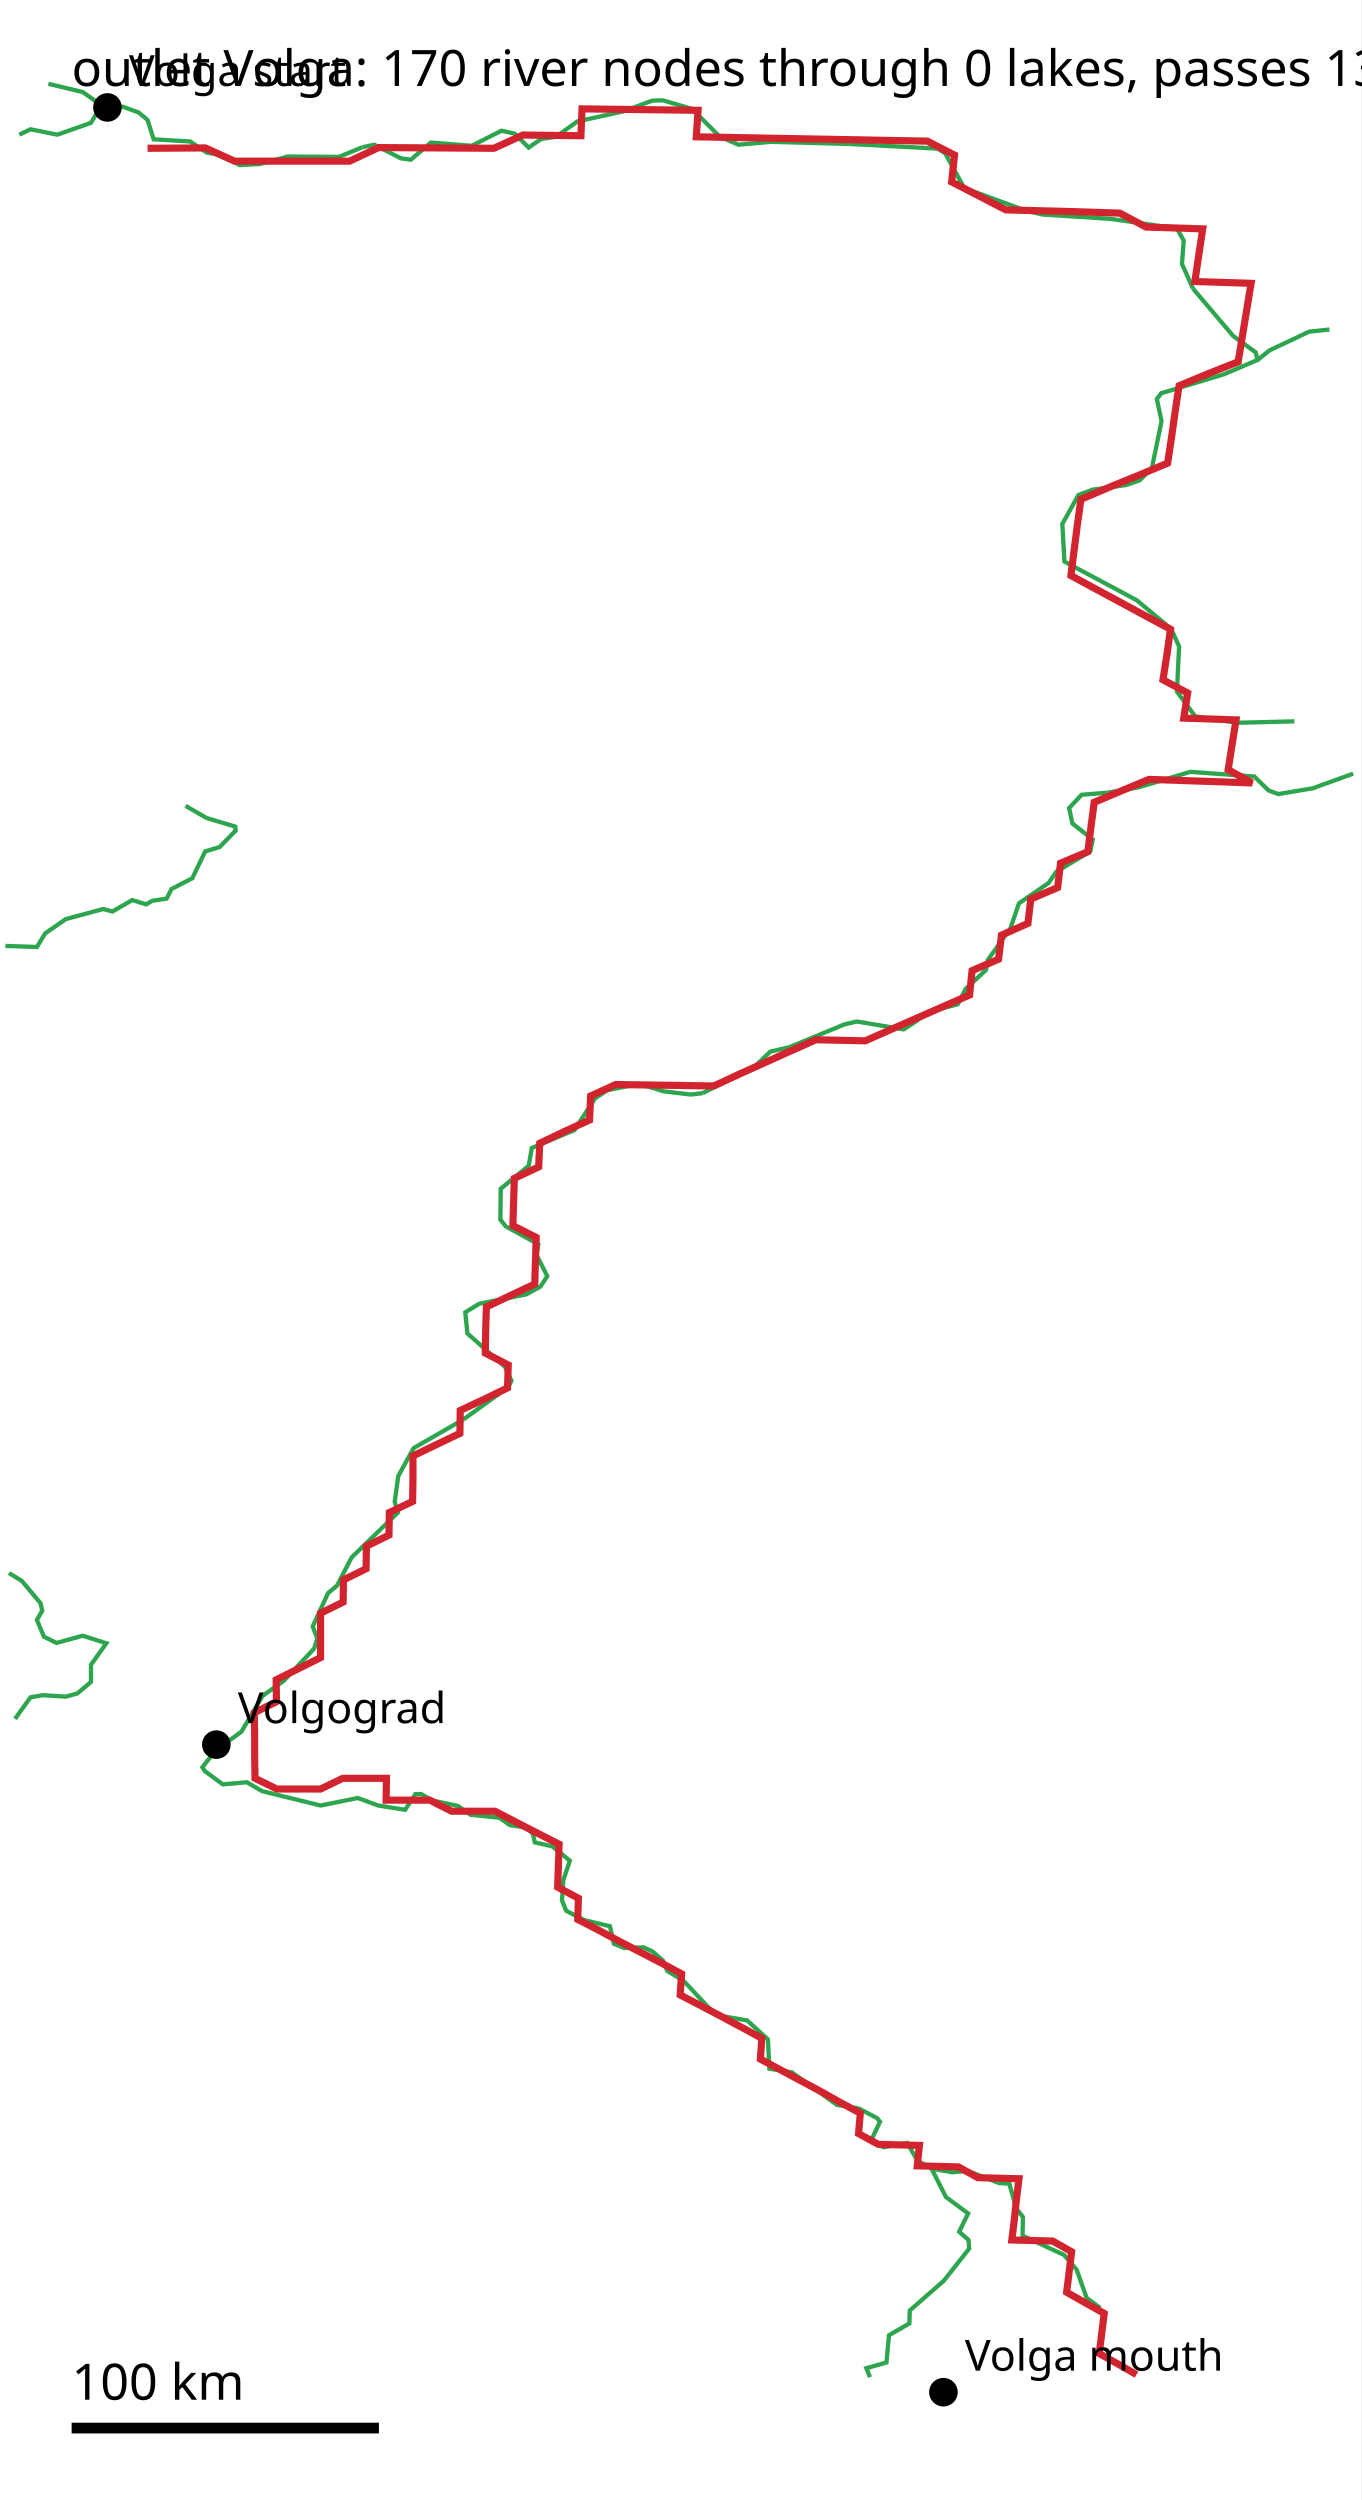
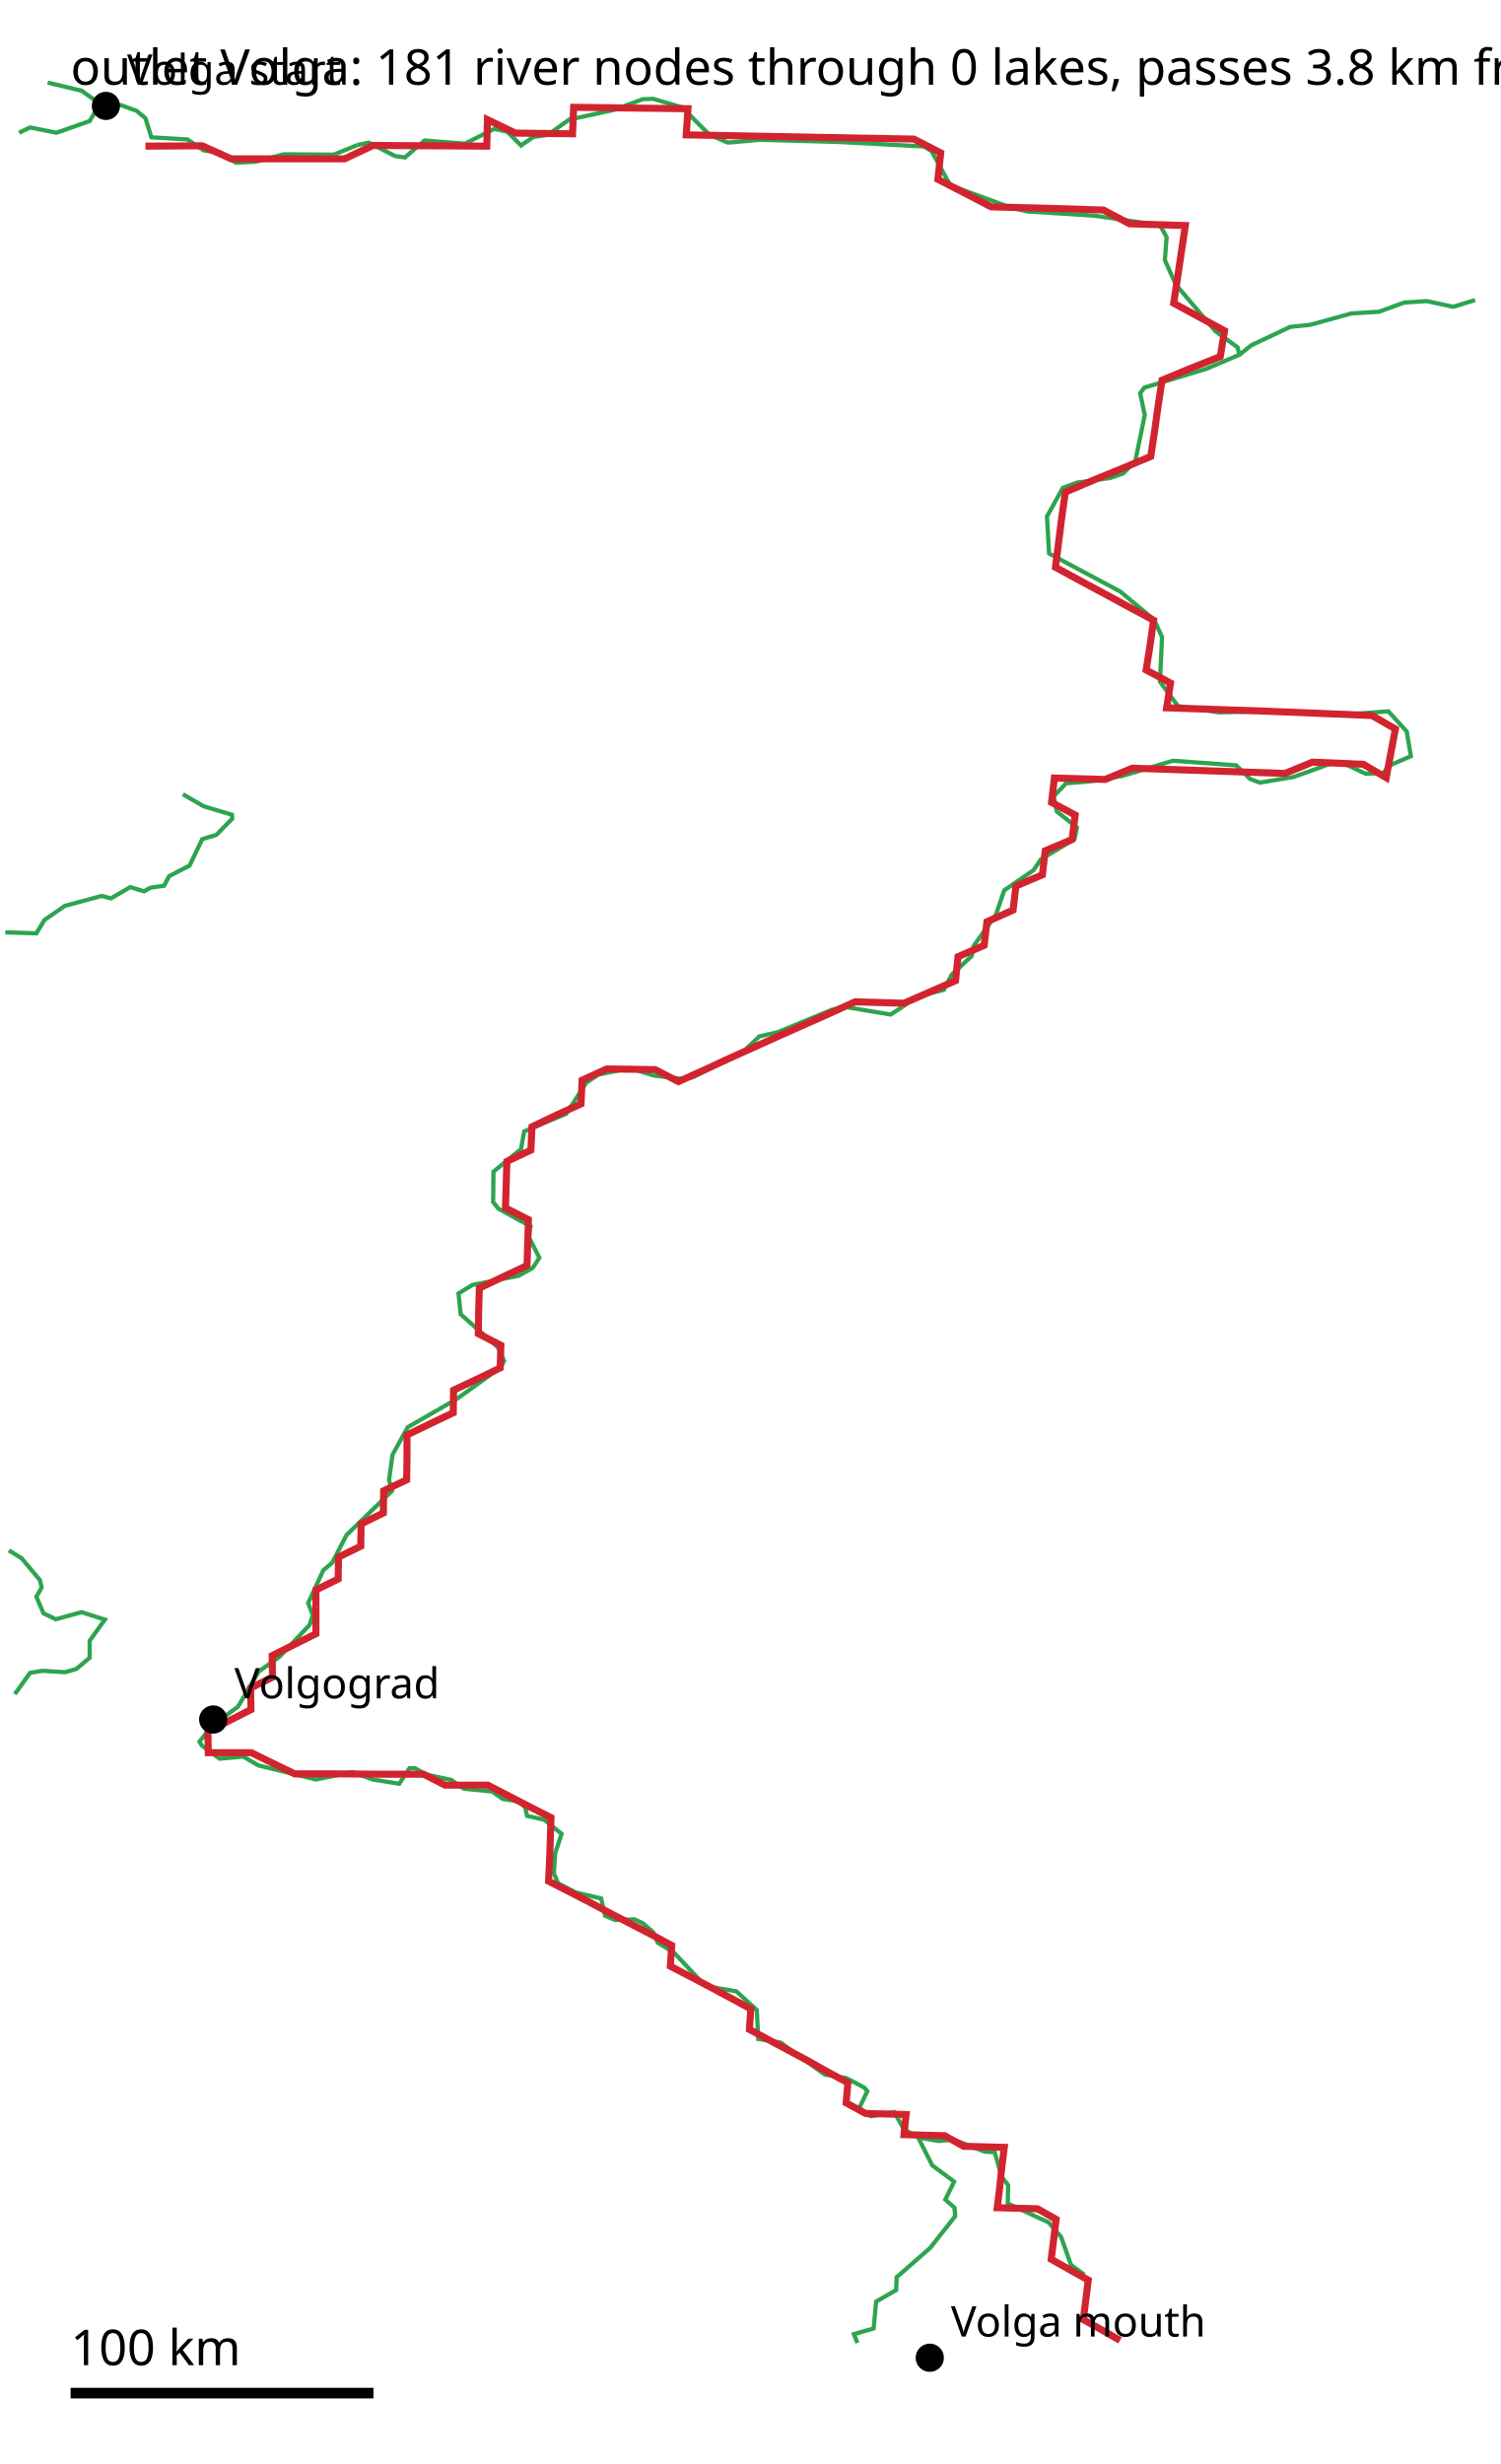
- <svg xmlns="http://www.w3.org/2000/svg" width="380" height="698" viewBox="0 0 380 698">
+ <svg xmlns="http://www.w3.org/2000/svg" width="425" height="698" viewBox="0 0 425 698">
  <rect width="100%" height="100%" fill="#ffffff" />
  <polyline fill="none" stroke="#2da44e" stroke-width="1.2" points="2.5,439.2 6.1,441.4 11.3,447.6 11.8,449.7 10.3,452.3 12.3,457.0 15.8,458.7 23.1,456.7 29.7,458.8 25.4,464.8 25.4,469.6 21.6,472.8 18.4,473.7 12.0,473.3 8.5,473.9 4.2,479.9" />
  <polyline fill="none" stroke="#2da44e" stroke-width="1.2" points="5.4,37.6 8.5,36.1 16.0,37.6 25.4,34.3 28.3,29.4" />
  <polyline fill="none" stroke="#2da44e" stroke-width="1.2" points="51.8,225.0 57.7,228.4 65.7,230.8 65.8,231.9 61.3,236.5 57.3,237.7 53.7,245.2 47.9,248.2 46.5,250.9 42.5,251.5 40.8,252.5 36.9,251.3 31.4,254.5 28.8,253.8 18.4,256.6 12.6,260.6 10.3,264.4 1.5,264.1" />
  <polyline fill="none" stroke="#2da44e" stroke-width="1.2" points="101.2,41.1 104.5,40.4 111.9,44.2 114.7,44.6 120.3,39.8 131.7,40.7 140.0,36.5 143.7,37.3 147.6,41.2 151.1,38.8 155.2,38.2 161.2,33.9 174.0,31.1 182.1,28.1 185.0,28.0 193.2,30.4 201.0,38.2 206.2,40.4 215.3,39.6 237.3,40.2" />
-   <polyline fill="none" stroke="#2da44e" stroke-width="1.2" points="333.1,80.6 344.3,93.8 350.6,98.4 351.1,100.5 341.7,104.5 324.2,109.8 323.0,111.4 324.3,117.6 321.6,130.7 318.2,134.1 314.5,135.4 305.1,136.7 301.1,138.2 296.6,146.3 297.2,156.8 317.4,167.6 327.0,175.6 329.2,180.5 328.6,193.1 333.7,200.0 345.3,201.8 361.4,201.4" />
+   <polyline fill="none" stroke="#2da44e" stroke-width="1.2" points="333.1,80.6 344.3,93.8 350.6,98.4 351.1,100.5 341.7,104.5 324.2,109.8 323.0,111.4 324.3,117.6 321.6,130.7 318.2,134.1 314.5,135.4 305.1,136.7 301.1,138.2 296.6,146.3 297.2,156.8 317.4,167.6 327.0,175.6 329.2,180.5 328.6,193.1 333.7,200.0 345.3,201.8 361.4,201.4 383.9,202.2" />
  <polyline fill="none" stroke="#2da44e" stroke-width="1.2" points="309.3,221.3 302.0,221.9 298.5,225.6 299.4,229.9 305.1,234.4 304.4,237.7 294.9,243.4 292.8,246.5 284.5,252.2 282.1,259.2 275.8,268.0 275.3,270.8 269.6,276.1 267.4,280.4 259.2,282.5 255.7,285.2" />
  <polyline fill="none" stroke="#2da44e" stroke-width="1.2" points="196.2,305.2 192.9,305.6 185.3,304.7 178.5,302.6 169.5,304.4 166.1,306.7 160.4,315.5 148.5,320.5 147.6,325.5 139.8,331.9 139.7,340.5 141.2,342.4 150.3,347.4 149.8,350.4 152.8,356.3 150.9,359.2 146.9,361.4 133.8,364.0 129.9,366.4 130.5,372.3 141.0,381.6 142.8,385.5 141.9,387.3 129.4,396.3" />
  <polyline fill="none" stroke="#2da44e" stroke-width="1.2" points="13.5,23.4 23.1,25.7 28.3,29.4 34.3,29.8 38.7,31.4 41.2,33.5 42.9,38.9 53.1,39.5 57.7,42.6 61.9,43.3 66.9,46.1 72.5,45.8 80.4,43.7 94.6,43.8 101.2,41.1" />
  <polyline fill="none" stroke="#2da44e" stroke-width="1.2" points="237.3,40.2 261.8,41.5 263.9,42.8 269.2,52.5 286.6,58.9 291.1,59.9 310.0,61.1 328.6,63.8 330.5,67.2 330.0,73.7 333.1,80.6" />
-   <polyline fill="none" stroke="#2da44e" stroke-width="1.2" points="377.8,216.0 366.5,220.1 356.9,221.7 354.2,220.7 350.2,216.8 332.3,215.5 318.0,219.8 309.3,221.3" />
-   <polyline fill="none" stroke="#2da44e" stroke-width="1.2" points="196.2,305.2 210.8,297.7 215.1,293.6 220.3,292.4 235.8,286.0 239.2,285.2 252.3,287.4 255.7,285.2" />
+   <polyline fill="none" stroke="#2da44e" stroke-width="1.2" points="383.9,202.2 393.3,201.5 398.5,207.2 399.7,214.2 393.3,217.0 391.9,219.0 386.9,219.2 381.2,216.5 377.8,216.0 366.5,220.1 356.9,221.7 354.2,220.7 350.2,216.8 332.3,215.5 318.0,219.8 309.3,221.3" />
+   <polyline fill="none" stroke="#2da44e" stroke-width="1.2" points="255.7,285.2 252.3,287.4 239.2,285.2 235.8,286.0 220.3,292.4 215.1,293.6 210.8,297.7 196.2,305.2" />
  <polyline fill="none" stroke="#2da44e" stroke-width="1.2" points="129.4,396.3 115.5,404.3 111.2,412.1 110.2,419.3 111.1,422.3 98.2,434.8 94.1,442.7 91.6,444.8 87.3,454.1 88.6,457.5 87.7,460.3 79.2,469.3 73.3,473.5 67.4,483.5 60.2,488.7 56.5,493.4 57.2,494.5 62.2,498.2 68.9,497.6 73.2,500.1 89.5,504.1 99.9,502.0 105.6,504.1 113.1,505.3 116.0,500.9 117.6,500.9 120.7,502.7 127.8,504.2 131.4,506.7 139.4,507.5 142.4,509.6 147.0,510.3 148.8,512.0 149.3,514.4 154.2,515.5 159.1,519.5 157.3,524.9 156.9,530.6 158.1,533.5 163.1,536.1 170.3,537.8 171.4,542.7 174.3,543.9 179.7,543.7 182.1,544.8 185.1,547.4 186.3,550.3 190.9,553.1 199.8,562.6 208.6,564.1 214.4,569.4 214.8,577.6 221.1,578.6 233.7,587.7 239.8,588.7 244.9,591.4 245.7,592.4 243.4,597.2 243.9,598.3 246.7,599.5 253.3,598.3 256.1,603.2 260.1,605.5" />
  <polyline fill="none" stroke="#2da44e" stroke-width="1.2" points="260.1,605.5 265.9,606.5 270.1,606.1 278.9,609.5 281.8,609.7 283.8,616.7 285.6,619.0 285.5,624.2 297.1,629.6 300.6,633.7 303.4,641.6 307.2,644.4" />
  <polyline fill="none" stroke="#2da44e" stroke-width="1.2" points="260.1,605.5 264.1,613.4 270.3,618.0 267.8,623.1 270.4,625.4 270.6,627.8 263.5,636.8 254.0,645.1 253.9,648.7 248.2,652.0 247.5,659.6 241.9,661.2 242.9,663.7" />
-   <polyline fill="none" stroke="#2da44e" stroke-width="1.2" points="371.2,92.0 365.5,92.6 354.5,97.8 351.1,100.5" />
-   <polyline fill="none" stroke="#d1242f" stroke-width="2" points="41.2,41.4 57.3,41.3 65.5,45.0 81.5,45.0 97.6,45.0 105.7,41.2 121.8,41.3 137.9,41.4 146.0,37.7 162.2,37.9 162.5,30.4 178.7,30.6 194.9,30.8 194.4,38.2 210.5,38.5 226.7,38.8 242.8,39.1 258.9,39.4 266.5,43.3 265.7,50.8 273.3,54.7 280.8,58.6 296.7,59.0 312.6,59.5 320.0,63.4 335.8,63.9 334.7,71.2 333.6,78.6 349.3,79.1 348.1,86.4 346.9,93.7 345.7,101.0 337.4,104.3 329.2,107.7 328.1,114.9 327.1,122.1 326.0,129.3 317.9,132.7 309.8,136.0 301.8,139.4 300.8,146.5 299.9,153.6 299.0,160.7 306.0,164.5 312.9,168.2 319.9,172.0 326.8,175.7 325.8,182.8 324.7,189.8 331.6,193.5 330.5,200.5 345.1,201.0 344.0,207.9 342.9,214.9 349.6,218.6 335.2,218.1 320.8,217.6 313.1,220.8 305.5,224.0 304.6,230.9 303.7,237.8 296.1,241.0 295.3,247.8 287.8,251.0 287.0,257.8 279.6,261.1 278.8,267.8 271.4,271.0 270.7,277.8 263.4,281.0 256.1,284.2 248.8,287.4 241.6,290.6 227.8,290.3 220.6,293.5 213.5,296.7 206.4,299.9 199.3,303.2 185.6,303.0 171.9,302.8 164.9,306.0 164.6,312.7 157.6,315.9 150.7,319.2 150.4,325.8 143.6,329.0 143.4,335.6 143.2,342.2 149.7,345.5 149.5,352.0 149.3,358.5 142.5,361.7 135.8,364.9 135.6,371.4 135.5,377.8 141.9,381.1 141.7,387.5 135.1,390.7 128.5,393.8 128.4,400.2 121.9,403.3 115.3,406.5 115.3,412.8 115.2,419.2 108.7,422.3 108.6,428.6 102.3,431.7 102.2,438.0 95.9,441.1 95.8,447.3 89.5,450.4 89.5,456.6 89.5,462.8 83.3,465.9 77.1,469.0 77.2,475.1 71.0,478.2 71.1,484.3 71.1,490.4 71.2,496.5 77.3,499.5 89.5,499.5 95.7,496.5 107.9,496.5 107.8,502.6 120.0,502.6 126.1,505.7 138.2,505.7 144.2,508.8 150.2,511.9 156.1,514.9 155.9,520.9 155.7,526.9 161.5,530.0 161.3,535.9 167.1,538.9 172.9,542.0 178.7,545.0 184.5,548.0 190.3,551.1 189.9,557.0 195.7,560.0 201.4,563.0 207.0,566.0 212.7,569.1 212.3,574.9 217.9,577.9 223.5,580.9 229.1,583.9 234.6,587.0 240.2,590.0 239.7,595.7 245.2,598.7 256.7,599.0 256.1,604.7 267.6,605.0 273.0,608.0 284.5,608.3 283.8,614.0 283.2,619.7 282.5,625.4 293.9,625.7 299.2,628.7 298.5,634.4 297.8,640.0 303.1,643.0 308.3,645.9 307.6,651.5 306.9,657.1 312.1,660.0 317.3,663.0" />
+   <polyline fill="none" stroke="#2da44e" stroke-width="1.2" points="417.9,85.0 411.7,86.9 404.2,85.3 397.8,85.7 390.7,88.3 382.8,88.8 371.2,92.0 365.5,92.6 354.5,97.8 351.1,100.5" />
+   <polyline fill="none" stroke="#d1242f" stroke-width="2" points="41.2,41.4 57.3,41.3 65.5,45.0 81.5,45.0 97.6,45.0 105.7,41.2 121.8,41.3 137.9,41.4 138.1,33.9 146.0,37.7 162.2,37.9 162.5,30.4 178.7,30.6 194.9,30.8 194.4,38.2 210.5,38.5 226.7,38.8 242.8,39.1 258.9,39.4 266.5,43.3 265.7,50.8 273.3,54.7 280.8,58.6 296.7,59.0 312.6,59.5 320.0,63.4 335.8,63.9 334.7,71.2 333.6,78.6 332.5,85.9 339.7,89.8 346.9,93.7 345.7,101.0 337.4,104.3 329.2,107.7 328.1,114.9 327.1,122.1 326.0,129.3 317.9,132.7 309.8,136.0 301.8,139.4 300.8,146.5 299.9,153.6 299.0,160.7 306.0,164.5 312.9,168.2 319.9,172.0 326.8,175.7 325.8,182.8 324.7,189.8 331.6,193.5 330.5,200.5 345.1,201.0 359.6,201.5 374.2,202.1 388.7,202.7 395.3,206.5 394.0,213.4 392.7,220.3 386.2,216.5 371.8,215.9 364.0,219.1 349.6,218.6 335.2,218.1 320.8,217.6 313.1,220.8 298.7,220.4 297.9,227.3 304.6,230.9 303.7,237.8 296.1,241.0 295.3,247.8 287.8,251.0 287.0,257.8 279.6,261.1 278.8,267.8 271.4,271.0 270.7,277.8 263.4,281.0 256.1,284.2 242.2,283.8 235.0,287.1 227.8,290.3 220.6,293.5 213.5,296.7 206.4,299.9 199.3,303.2 192.2,306.4 185.6,303.0 171.9,302.8 164.9,306.0 164.6,312.7 157.6,315.9 150.7,319.2 150.4,325.8 143.6,329.0 143.4,335.6 143.2,342.2 149.7,345.5 149.5,352.0 149.3,358.5 142.5,361.7 135.8,364.9 135.6,371.4 135.5,377.8 141.9,381.1 141.7,387.5 135.1,390.7 128.5,393.8 128.4,400.2 121.9,403.3 115.3,406.5 115.3,412.8 115.2,419.2 108.7,422.3 108.6,428.6 102.3,431.7 102.2,438.0 95.9,441.1 95.8,447.3 89.5,450.4 89.5,456.6 89.5,462.8 83.3,465.9 77.1,469.0 77.2,475.1 71.0,478.2 71.1,484.3 65.0,487.4 58.9,490.5 59.0,496.5 71.2,496.5 77.3,499.5 83.5,502.5 95.6,502.5 107.8,502.6 120.0,502.6 126.1,505.7 138.2,505.7 144.2,508.8 150.2,511.9 156.1,514.9 155.9,520.9 155.7,526.9 155.4,532.9 161.3,535.9 167.1,538.9 172.9,542.0 178.7,545.0 184.5,548.0 190.3,551.1 189.9,557.0 195.7,560.0 201.4,563.0 207.0,566.0 212.7,569.1 212.3,574.9 217.9,577.9 223.5,580.9 229.1,583.9 234.6,587.0 240.2,590.0 239.7,595.7 245.2,598.7 256.7,599.0 256.1,604.7 267.6,605.0 273.0,608.0 284.5,608.3 283.8,614.0 283.2,619.7 282.5,625.4 293.9,625.7 299.2,628.7 298.5,634.4 297.8,640.0 303.1,643.0 308.3,645.9 307.6,651.5 306.9,657.1 312.1,660.0 317.3,663.0" />
  <circle cx="30.0" cy="30.0" r="4" fill="#000000" />
  <text x="36.0" y="24.0" font-family="sans-serif" font-size="12">Volga start</text>
  <circle cx="60.4" cy="487.1" r="4" fill="#000000" />
  <text x="66.4" y="481.1" font-family="sans-serif" font-size="12">Volgograd</text>
  <circle cx="263.4" cy="667.9" r="4" fill="#000000" />
  <text x="269.4" y="661.9" font-family="sans-serif" font-size="12">Volga mouth</text>
  <line x1="20" y1="677.917" x2="105.8" y2="677.917" stroke="#000000" stroke-width="3" />
  <text x="20" y="670" font-family="sans-serif" font-size="14">100 km</text>
-   <text x="20" y="24" font-family="sans-serif" font-size="14">outlet Volga: 170 river nodes through 0 lakes, passes 13.0 km from Volgograd (15 km allowed), ends in a lake at (45.78, 48.80), 70 km from its mouth (150 km allowed) - PASS</text>
+   <text x="20" y="24" font-family="sans-serif" font-size="14">outlet Volga: 181 river nodes through 0 lakes, passes 3.8 km from Volgograd (15 km allowed), ends in a lake at (45.78, 48.80), 70 km from its mouth (150 km allowed) - PASS</text>
</svg>
